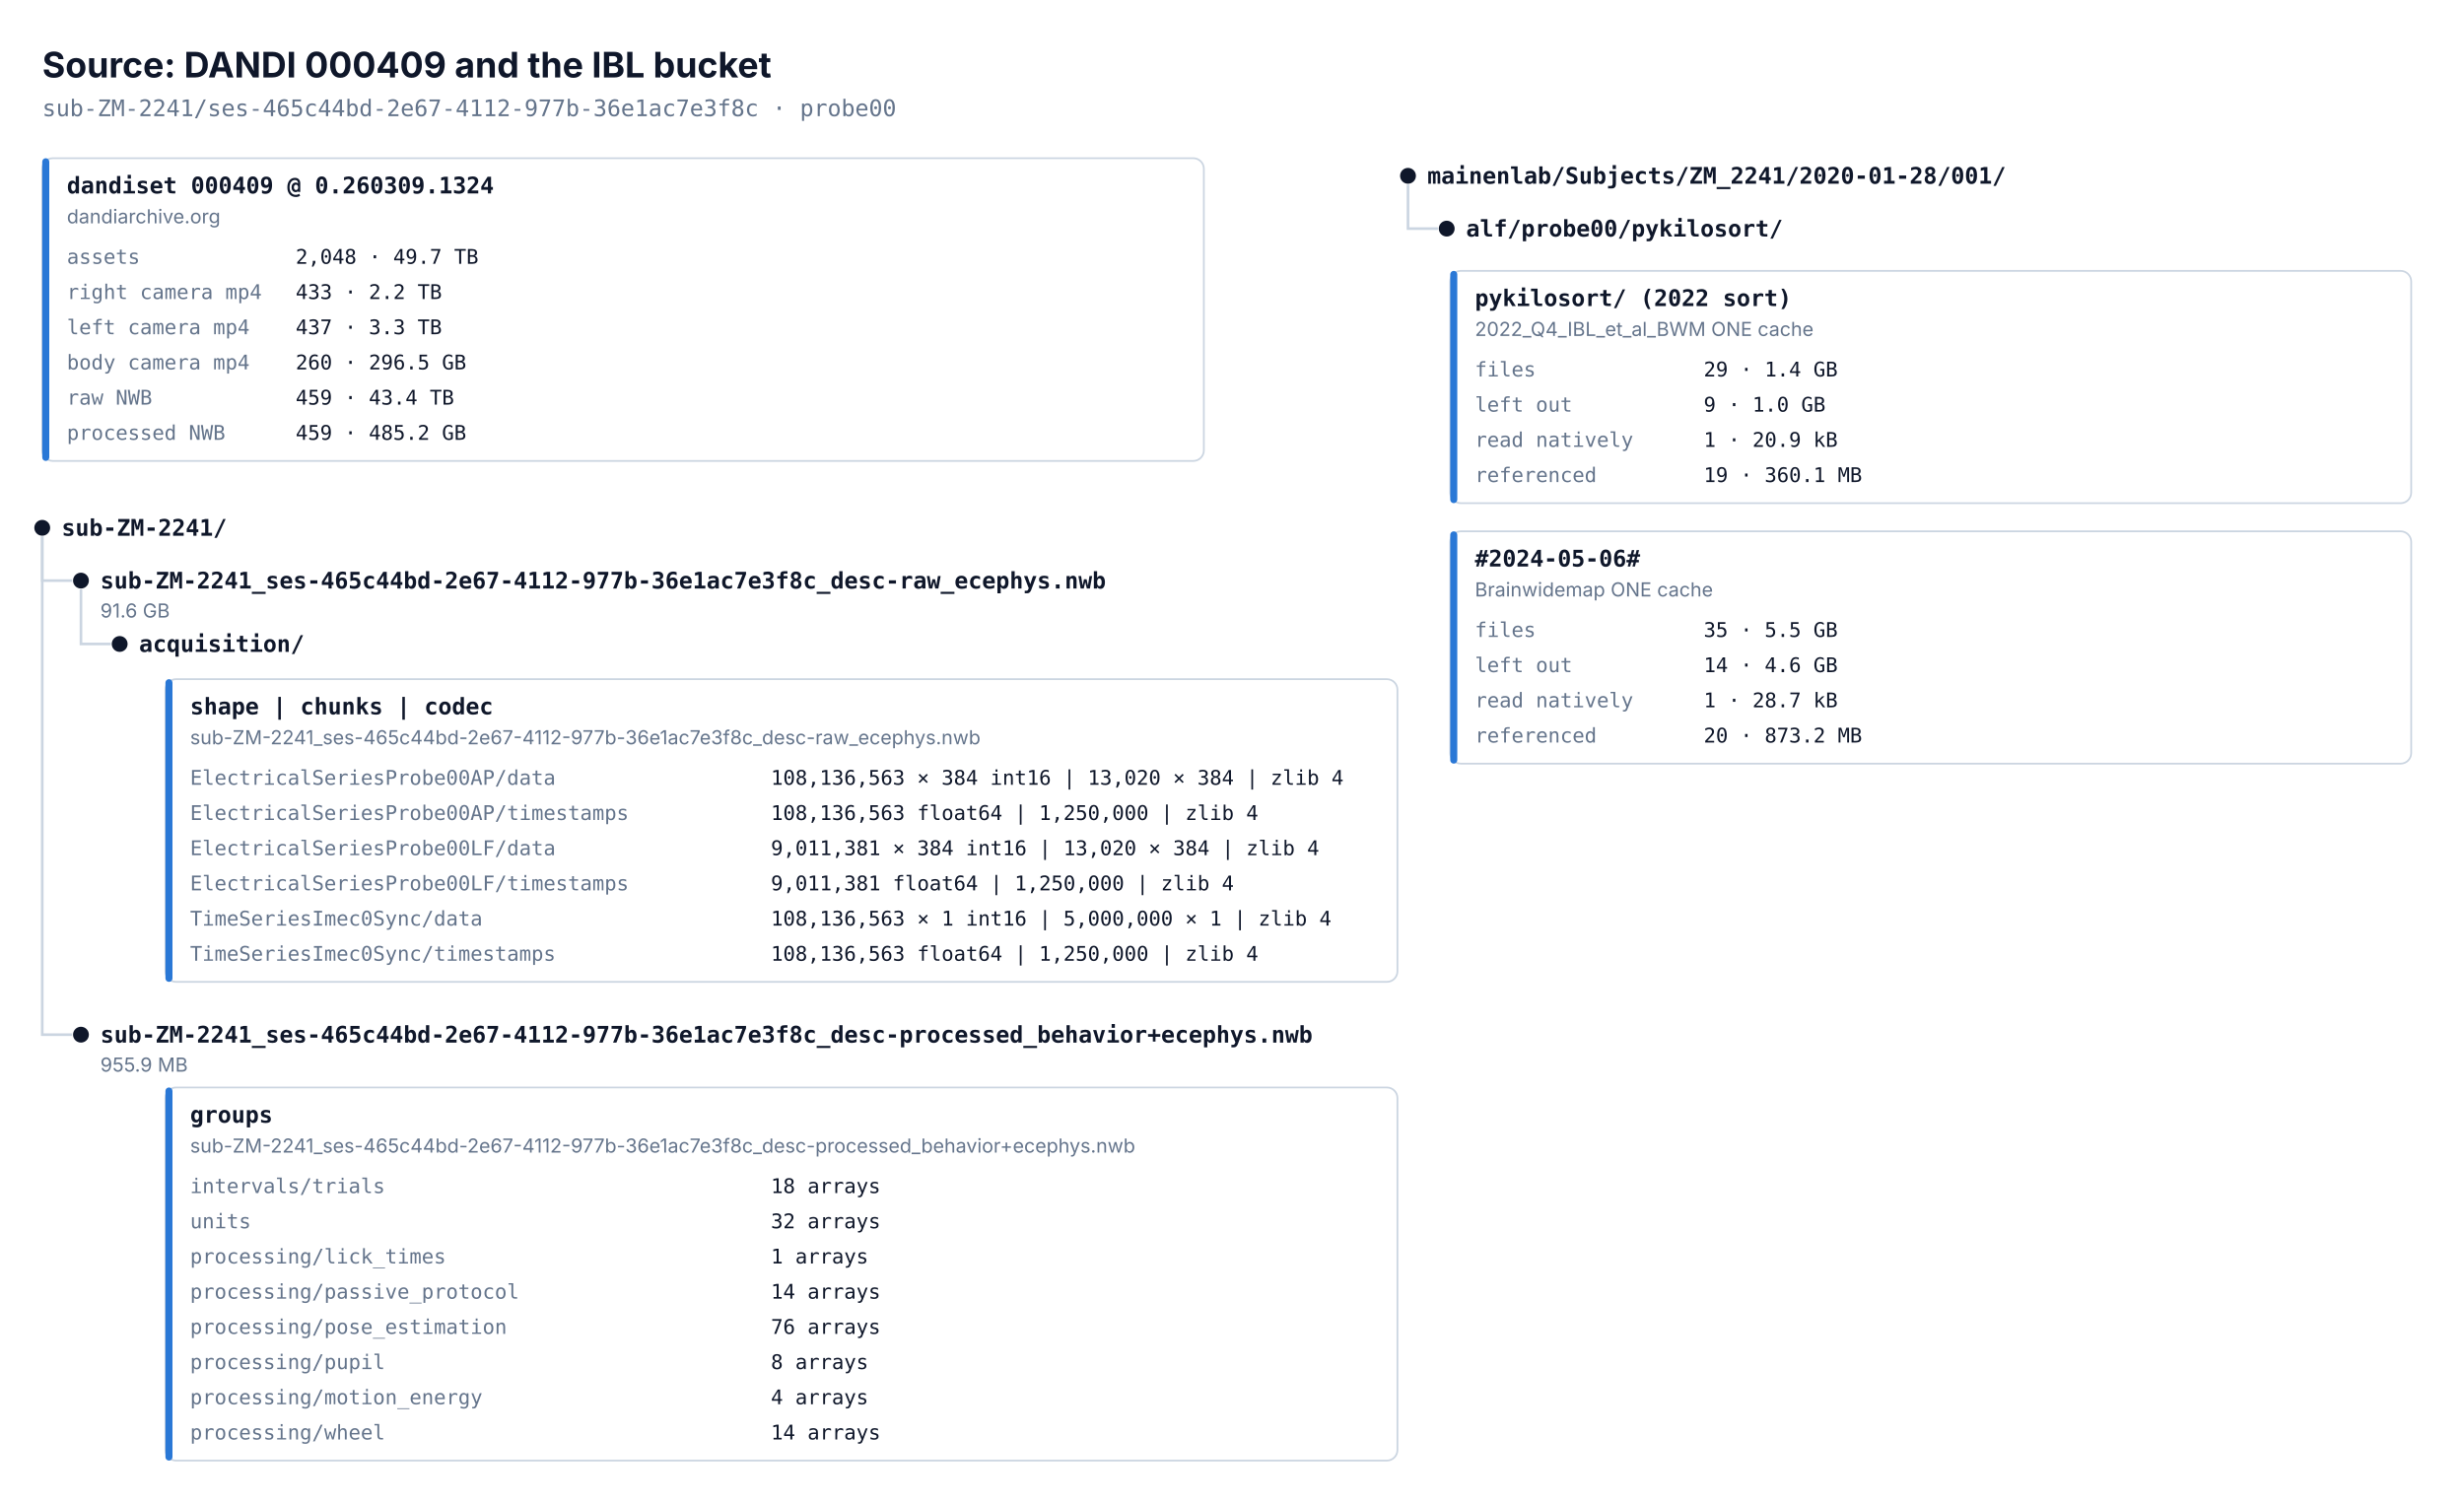
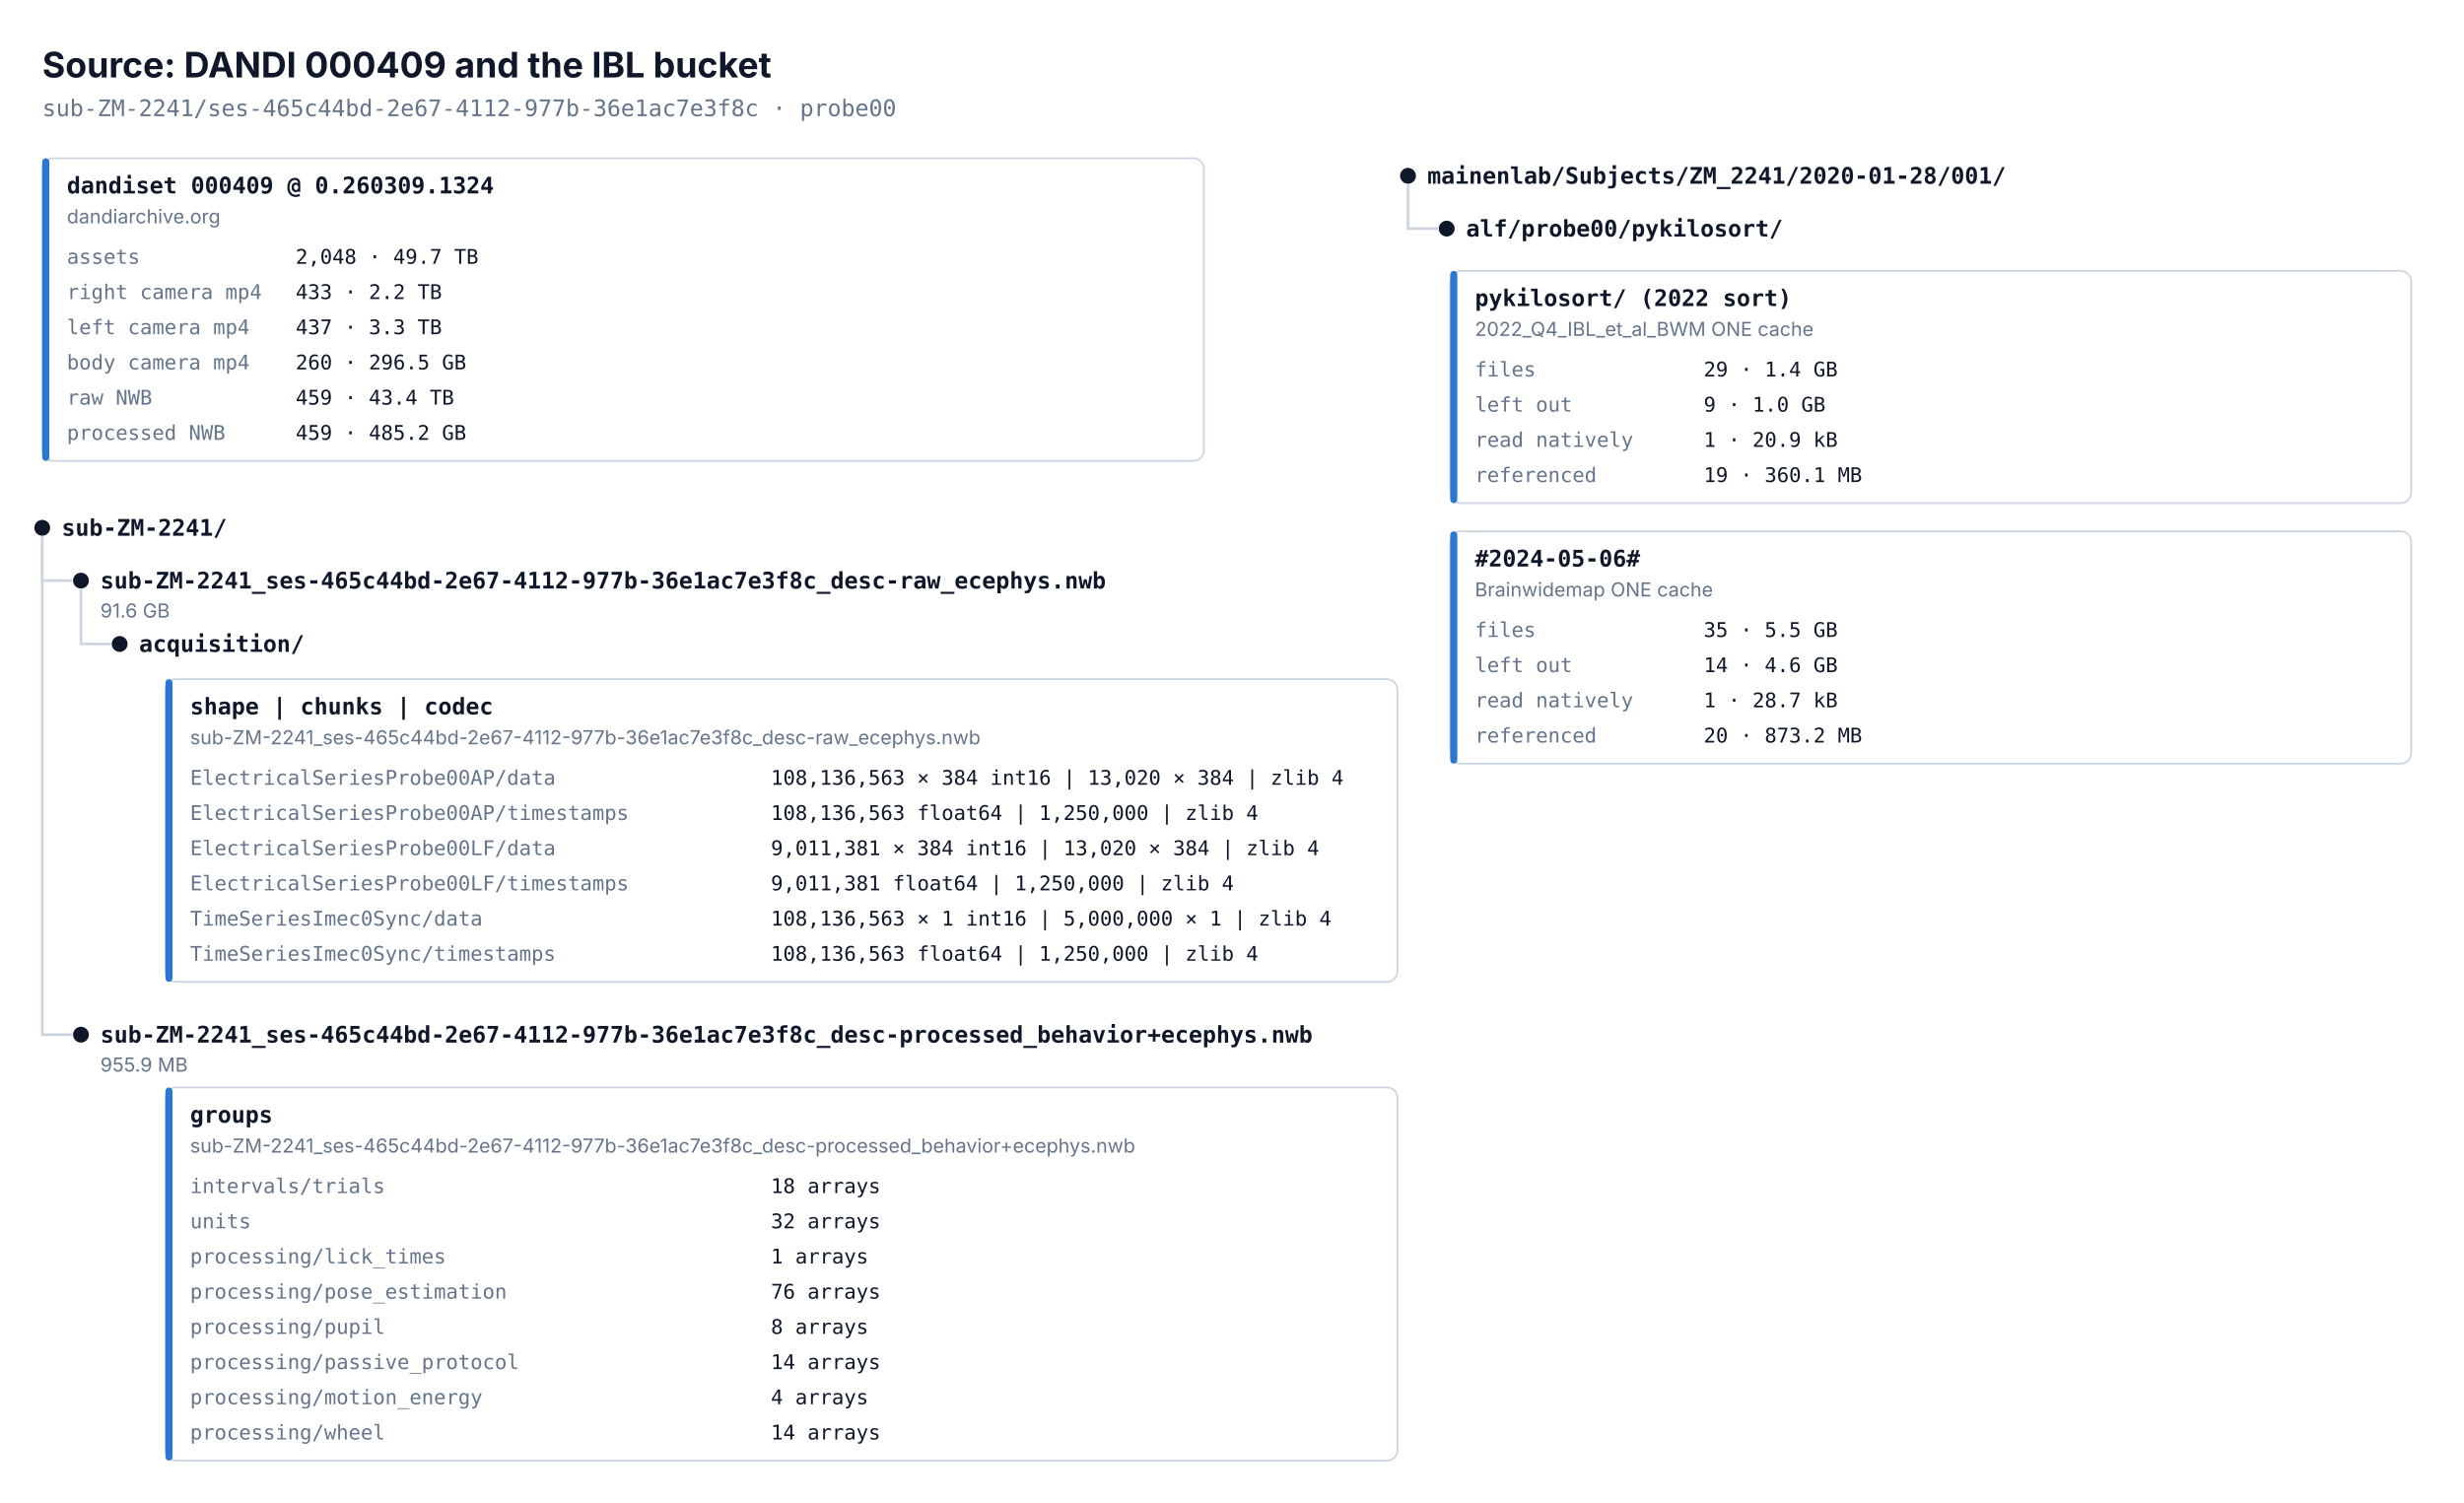
<svg xmlns="http://www.w3.org/2000/svg" width="1400" height="854" viewBox="0 0 1400 854">
  <rect x="0" y="0" width="1400" height="854" fill="#ffffff" />
  <text x="24.0" y="44.0" font-family="Inter, system-ui, sans-serif" font-size="20" font-weight="bold" fill="#0f172a" text-anchor="start" xml:space="preserve">Source: DANDI 000409 and the IBL bucket</text>
  <text x="24.0" y="66.0" font-family="ui-monospace, SFMono-Regular, Menlo, Consolas, monospace" font-size="13" font-weight="normal" fill="#64748b" text-anchor="start" xml:space="preserve">sub-ZM-2241/ses-465c44bd-2e67-4112-977b-36e1ac7e3f8c · probe00</text>
  <rect x="24.0" y="89.9" width="660.0" height="172.0" rx="6" fill="#ffffff" stroke="#cbd5e1" />
  <rect x="24.0" y="89.9" width="4" height="172.0" rx="2" fill="#2a78d6" />
  <text x="38.0" y="109.9" font-family="ui-monospace, SFMono-Regular, Menlo, Consolas, monospace" font-size="13" font-weight="bold" fill="#0f172a" text-anchor="start" xml:space="preserve">dandiset 000409 @ 0.260309.1324</text>
  <text x="38.0" y="126.9" font-family="Inter, system-ui, sans-serif" font-size="11" font-weight="normal" fill="#64748b" text-anchor="start" xml:space="preserve">dandiarchive.org</text>
  <text x="38.0" y="149.9" font-family="ui-monospace, SFMono-Regular, Menlo, Consolas, monospace" font-size="11.5" font-weight="normal" fill="#64748b" text-anchor="start" xml:space="preserve">assets</text>
  <text x="168.0" y="149.9" font-family="ui-monospace, SFMono-Regular, Menlo, Consolas, monospace" font-size="11.5" font-weight="normal" fill="#0f172a" text-anchor="start" xml:space="preserve">2,048 · 49.7 TB</text>
  <text x="38.0" y="169.9" font-family="ui-monospace, SFMono-Regular, Menlo, Consolas, monospace" font-size="11.5" font-weight="normal" fill="#64748b" text-anchor="start" xml:space="preserve">right camera mp4</text>
  <text x="168.0" y="169.9" font-family="ui-monospace, SFMono-Regular, Menlo, Consolas, monospace" font-size="11.5" font-weight="normal" fill="#0f172a" text-anchor="start" xml:space="preserve">433 · 2.2 TB</text>
  <text x="38.0" y="189.9" font-family="ui-monospace, SFMono-Regular, Menlo, Consolas, monospace" font-size="11.5" font-weight="normal" fill="#64748b" text-anchor="start" xml:space="preserve">left camera mp4</text>
  <text x="168.0" y="189.9" font-family="ui-monospace, SFMono-Regular, Menlo, Consolas, monospace" font-size="11.5" font-weight="normal" fill="#0f172a" text-anchor="start" xml:space="preserve">437 · 3.3 TB</text>
  <text x="38.0" y="209.9" font-family="ui-monospace, SFMono-Regular, Menlo, Consolas, monospace" font-size="11.5" font-weight="normal" fill="#64748b" text-anchor="start" xml:space="preserve">body camera mp4</text>
  <text x="168.0" y="209.9" font-family="ui-monospace, SFMono-Regular, Menlo, Consolas, monospace" font-size="11.5" font-weight="normal" fill="#0f172a" text-anchor="start" xml:space="preserve">260 · 296.5 GB</text>
  <text x="38.0" y="229.9" font-family="ui-monospace, SFMono-Regular, Menlo, Consolas, monospace" font-size="11.5" font-weight="normal" fill="#64748b" text-anchor="start" xml:space="preserve">raw NWB</text>
  <text x="168.0" y="229.9" font-family="ui-monospace, SFMono-Regular, Menlo, Consolas, monospace" font-size="11.5" font-weight="normal" fill="#0f172a" text-anchor="start" xml:space="preserve">459 · 43.4 TB</text>
  <text x="38.0" y="249.9" font-family="ui-monospace, SFMono-Regular, Menlo, Consolas, monospace" font-size="11.5" font-weight="normal" fill="#64748b" text-anchor="start" xml:space="preserve">processed NWB</text>
  <text x="168.0" y="249.9" font-family="ui-monospace, SFMono-Regular, Menlo, Consolas, monospace" font-size="11.5" font-weight="normal" fill="#0f172a" text-anchor="start" xml:space="preserve">459 · 485.2 GB</text>
  <rect x="94.0" y="385.9" width="700.0" height="172.0" rx="6" fill="#ffffff" stroke="#cbd5e1" />
  <rect x="94.0" y="385.9" width="4" height="172.0" rx="2" fill="#2a78d6" />
  <text x="108.0" y="405.9" font-family="ui-monospace, SFMono-Regular, Menlo, Consolas, monospace" font-size="13" font-weight="bold" fill="#0f172a" text-anchor="start" xml:space="preserve">shape | chunks | codec</text>
  <text x="108.0" y="422.9" font-family="Inter, system-ui, sans-serif" font-size="11" font-weight="normal" fill="#64748b" text-anchor="start" xml:space="preserve">sub-ZM-2241_ses-465c44bd-2e67-4112-977b-36e1ac7e3f8c_desc-raw_ecephys.nwb</text>
  <text x="108.0" y="445.9" font-family="ui-monospace, SFMono-Regular, Menlo, Consolas, monospace" font-size="11.5" font-weight="normal" fill="#64748b" text-anchor="start" xml:space="preserve">ElectricalSeriesProbe00AP/data</text>
  <text x="438.0" y="445.9" font-family="ui-monospace, SFMono-Regular, Menlo, Consolas, monospace" font-size="11.5" font-weight="normal" fill="#0f172a" text-anchor="start" xml:space="preserve">108,136,563 × 384 int16 | 13,020 × 384 | zlib 4</text>
  <text x="108.0" y="465.9" font-family="ui-monospace, SFMono-Regular, Menlo, Consolas, monospace" font-size="11.5" font-weight="normal" fill="#64748b" text-anchor="start" xml:space="preserve">ElectricalSeriesProbe00AP/timestamps</text>
  <text x="438.0" y="465.9" font-family="ui-monospace, SFMono-Regular, Menlo, Consolas, monospace" font-size="11.5" font-weight="normal" fill="#0f172a" text-anchor="start" xml:space="preserve">108,136,563 float64 | 1,250,000 | zlib 4</text>
  <text x="108.0" y="485.9" font-family="ui-monospace, SFMono-Regular, Menlo, Consolas, monospace" font-size="11.5" font-weight="normal" fill="#64748b" text-anchor="start" xml:space="preserve">ElectricalSeriesProbe00LF/data</text>
  <text x="438.0" y="485.9" font-family="ui-monospace, SFMono-Regular, Menlo, Consolas, monospace" font-size="11.5" font-weight="normal" fill="#0f172a" text-anchor="start" xml:space="preserve">9,011,381 × 384 int16 | 13,020 × 384 | zlib 4</text>
  <text x="108.0" y="505.9" font-family="ui-monospace, SFMono-Regular, Menlo, Consolas, monospace" font-size="11.5" font-weight="normal" fill="#64748b" text-anchor="start" xml:space="preserve">ElectricalSeriesProbe00LF/timestamps</text>
  <text x="438.0" y="505.9" font-family="ui-monospace, SFMono-Regular, Menlo, Consolas, monospace" font-size="11.5" font-weight="normal" fill="#0f172a" text-anchor="start" xml:space="preserve">9,011,381 float64 | 1,250,000 | zlib 4</text>
  <text x="108.0" y="525.9" font-family="ui-monospace, SFMono-Regular, Menlo, Consolas, monospace" font-size="11.5" font-weight="normal" fill="#64748b" text-anchor="start" xml:space="preserve">TimeSeriesImec0Sync/data</text>
  <text x="438.0" y="525.9" font-family="ui-monospace, SFMono-Regular, Menlo, Consolas, monospace" font-size="11.5" font-weight="normal" fill="#0f172a" text-anchor="start" xml:space="preserve">108,136,563 × 1 int16 | 5,000,000 × 1 | zlib 4</text>
  <text x="108.0" y="545.9" font-family="ui-monospace, SFMono-Regular, Menlo, Consolas, monospace" font-size="11.5" font-weight="normal" fill="#64748b" text-anchor="start" xml:space="preserve">TimeSeriesImec0Sync/timestamps</text>
  <text x="438.0" y="545.9" font-family="ui-monospace, SFMono-Regular, Menlo, Consolas, monospace" font-size="11.5" font-weight="normal" fill="#0f172a" text-anchor="start" xml:space="preserve">108,136,563 float64 | 1,250,000 | zlib 4</text>
  <rect x="94.0" y="617.9" width="700.0" height="212.0" rx="6" fill="#ffffff" stroke="#cbd5e1" />
  <rect x="94.0" y="617.9" width="4" height="212.0" rx="2" fill="#2a78d6" />
  <text x="108.0" y="637.9" font-family="ui-monospace, SFMono-Regular, Menlo, Consolas, monospace" font-size="13" font-weight="bold" fill="#0f172a" text-anchor="start" xml:space="preserve">groups</text>
  <text x="108.0" y="654.9" font-family="Inter, system-ui, sans-serif" font-size="11" font-weight="normal" fill="#64748b" text-anchor="start" xml:space="preserve">sub-ZM-2241_ses-465c44bd-2e67-4112-977b-36e1ac7e3f8c_desc-processed_behavior+ecephys.nwb</text>
  <text x="108.0" y="677.9" font-family="ui-monospace, SFMono-Regular, Menlo, Consolas, monospace" font-size="11.5" font-weight="normal" fill="#64748b" text-anchor="start" xml:space="preserve">intervals/trials</text>
  <text x="438.0" y="677.9" font-family="ui-monospace, SFMono-Regular, Menlo, Consolas, monospace" font-size="11.5" font-weight="normal" fill="#0f172a" text-anchor="start" xml:space="preserve">18 arrays</text>
  <text x="108.0" y="697.9" font-family="ui-monospace, SFMono-Regular, Menlo, Consolas, monospace" font-size="11.5" font-weight="normal" fill="#64748b" text-anchor="start" xml:space="preserve">units</text>
  <text x="438.0" y="697.9" font-family="ui-monospace, SFMono-Regular, Menlo, Consolas, monospace" font-size="11.5" font-weight="normal" fill="#0f172a" text-anchor="start" xml:space="preserve">32 arrays</text>
  <text x="108.0" y="717.9" font-family="ui-monospace, SFMono-Regular, Menlo, Consolas, monospace" font-size="11.5" font-weight="normal" fill="#64748b" text-anchor="start" xml:space="preserve">processing/lick_times</text>
  <text x="438.0" y="717.9" font-family="ui-monospace, SFMono-Regular, Menlo, Consolas, monospace" font-size="11.5" font-weight="normal" fill="#0f172a" text-anchor="start" xml:space="preserve">1 arrays</text>
-   <text x="108.0" y="737.9" font-family="ui-monospace, SFMono-Regular, Menlo, Consolas, monospace" font-size="11.5" font-weight="normal" fill="#64748b" text-anchor="start" xml:space="preserve">processing/passive_protocol</text>
-   <text x="438.0" y="737.9" font-family="ui-monospace, SFMono-Regular, Menlo, Consolas, monospace" font-size="11.5" font-weight="normal" fill="#0f172a" text-anchor="start" xml:space="preserve">14 arrays</text>
-   <text x="108.0" y="757.9" font-family="ui-monospace, SFMono-Regular, Menlo, Consolas, monospace" font-size="11.5" font-weight="normal" fill="#64748b" text-anchor="start" xml:space="preserve">processing/pose_estimation</text>
-   <text x="438.0" y="757.9" font-family="ui-monospace, SFMono-Regular, Menlo, Consolas, monospace" font-size="11.5" font-weight="normal" fill="#0f172a" text-anchor="start" xml:space="preserve">76 arrays</text>
-   <text x="108.0" y="777.9" font-family="ui-monospace, SFMono-Regular, Menlo, Consolas, monospace" font-size="11.5" font-weight="normal" fill="#64748b" text-anchor="start" xml:space="preserve">processing/pupil</text>
-   <text x="438.0" y="777.9" font-family="ui-monospace, SFMono-Regular, Menlo, Consolas, monospace" font-size="11.5" font-weight="normal" fill="#0f172a" text-anchor="start" xml:space="preserve">8 arrays</text>
+   <text x="108.0" y="737.9" font-family="ui-monospace, SFMono-Regular, Menlo, Consolas, monospace" font-size="11.5" font-weight="normal" fill="#64748b" text-anchor="start" xml:space="preserve">processing/pose_estimation</text>
+   <text x="438.0" y="737.9" font-family="ui-monospace, SFMono-Regular, Menlo, Consolas, monospace" font-size="11.5" font-weight="normal" fill="#0f172a" text-anchor="start" xml:space="preserve">76 arrays</text>
+   <text x="108.0" y="757.9" font-family="ui-monospace, SFMono-Regular, Menlo, Consolas, monospace" font-size="11.5" font-weight="normal" fill="#64748b" text-anchor="start" xml:space="preserve">processing/pupil</text>
+   <text x="438.0" y="757.9" font-family="ui-monospace, SFMono-Regular, Menlo, Consolas, monospace" font-size="11.5" font-weight="normal" fill="#0f172a" text-anchor="start" xml:space="preserve">8 arrays</text>
+   <text x="108.0" y="777.9" font-family="ui-monospace, SFMono-Regular, Menlo, Consolas, monospace" font-size="11.5" font-weight="normal" fill="#64748b" text-anchor="start" xml:space="preserve">processing/passive_protocol</text>
+   <text x="438.0" y="777.9" font-family="ui-monospace, SFMono-Regular, Menlo, Consolas, monospace" font-size="11.5" font-weight="normal" fill="#0f172a" text-anchor="start" xml:space="preserve">14 arrays</text>
  <text x="108.0" y="797.9" font-family="ui-monospace, SFMono-Regular, Menlo, Consolas, monospace" font-size="11.5" font-weight="normal" fill="#64748b" text-anchor="start" xml:space="preserve">processing/motion_energy</text>
  <text x="438.0" y="797.9" font-family="ui-monospace, SFMono-Regular, Menlo, Consolas, monospace" font-size="11.5" font-weight="normal" fill="#0f172a" text-anchor="start" xml:space="preserve">4 arrays</text>
  <text x="108.0" y="817.9" font-family="ui-monospace, SFMono-Regular, Menlo, Consolas, monospace" font-size="11.5" font-weight="normal" fill="#64748b" text-anchor="start" xml:space="preserve">processing/wheel</text>
  <text x="438.0" y="817.9" font-family="ui-monospace, SFMono-Regular, Menlo, Consolas, monospace" font-size="11.5" font-weight="normal" fill="#0f172a" text-anchor="start" xml:space="preserve">14 arrays</text>
  <circle cx="24.0" cy="299.9" r="4.5" fill="#0f172a" />
  <text x="35.0" y="304.4" font-family="ui-monospace, SFMono-Regular, Menlo, Consolas, monospace" font-size="13" font-weight="bold" fill="#0f172a" text-anchor="start" xml:space="preserve">sub-ZM-2241/</text>
  <path d="M 24.0 304.9 V 329.9 H 41.0" fill="none" stroke="#cbd5e1" stroke-width="1.5" />
  <circle cx="46.0" cy="329.9" r="4.5" fill="#0f172a" />
  <text x="57.0" y="334.4" font-family="ui-monospace, SFMono-Regular, Menlo, Consolas, monospace" font-size="13" font-weight="bold" fill="#0f172a" text-anchor="start" xml:space="preserve">sub-ZM-2241_ses-465c44bd-2e67-4112-977b-36e1ac7e3f8c_desc-raw_ecephys.nwb</text>
  <text x="57.0" y="350.9" font-family="Inter, system-ui, sans-serif" font-size="11" font-weight="normal" fill="#64748b" text-anchor="start" xml:space="preserve">91.6 GB</text>
  <path d="M 46.0 334.9 V 365.9 H 63.0" fill="none" stroke="#cbd5e1" stroke-width="1.5" />
  <circle cx="68.0" cy="365.9" r="4.5" fill="#0f172a" />
  <text x="79.0" y="370.4" font-family="ui-monospace, SFMono-Regular, Menlo, Consolas, monospace" font-size="13" font-weight="bold" fill="#0f172a" text-anchor="start" xml:space="preserve">acquisition/</text>
  <path d="M 24.0 304.9 V 587.9 H 41.0" fill="none" stroke="#cbd5e1" stroke-width="1.5" />
  <circle cx="46.0" cy="587.9" r="4.5" fill="#0f172a" />
  <text x="57.0" y="592.4" font-family="ui-monospace, SFMono-Regular, Menlo, Consolas, monospace" font-size="13" font-weight="bold" fill="#0f172a" text-anchor="start" xml:space="preserve">sub-ZM-2241_ses-465c44bd-2e67-4112-977b-36e1ac7e3f8c_desc-processed_behavior+ecephys.nwb</text>
  <text x="57.0" y="608.9" font-family="Inter, system-ui, sans-serif" font-size="11" font-weight="normal" fill="#64748b" text-anchor="start" xml:space="preserve">955.9 MB</text>
  <circle cx="800.0" cy="99.9" r="4.5" fill="#0f172a" />
  <text x="811.0" y="104.4" font-family="ui-monospace, SFMono-Regular, Menlo, Consolas, monospace" font-size="13" font-weight="bold" fill="#0f172a" text-anchor="start" xml:space="preserve">mainenlab/Subjects/ZM_2241/2020-01-28/001/</text>
  <path d="M 800.0 104.9 V 129.9 H 817.0" fill="none" stroke="#cbd5e1" stroke-width="1.5" />
  <circle cx="822.0" cy="129.9" r="4.5" fill="#0f172a" />
  <text x="833.0" y="134.4" font-family="ui-monospace, SFMono-Regular, Menlo, Consolas, monospace" font-size="13" font-weight="bold" fill="#0f172a" text-anchor="start" xml:space="preserve">alf/probe00/pykilosort/</text>
  <rect x="824.0" y="153.9" width="546.0" height="132.0" rx="6" fill="#ffffff" stroke="#cbd5e1" />
  <rect x="824.0" y="153.9" width="4" height="132.0" rx="2" fill="#2a78d6" />
  <text x="838.0" y="173.9" font-family="ui-monospace, SFMono-Regular, Menlo, Consolas, monospace" font-size="13" font-weight="bold" fill="#0f172a" text-anchor="start" xml:space="preserve">pykilosort/ (2022 sort)</text>
  <text x="838.0" y="190.9" font-family="Inter, system-ui, sans-serif" font-size="11" font-weight="normal" fill="#64748b" text-anchor="start" xml:space="preserve">2022_Q4_IBL_et_al_BWM ONE cache</text>
  <text x="838.0" y="213.9" font-family="ui-monospace, SFMono-Regular, Menlo, Consolas, monospace" font-size="11.5" font-weight="normal" fill="#64748b" text-anchor="start" xml:space="preserve">files</text>
  <text x="968.0" y="213.9" font-family="ui-monospace, SFMono-Regular, Menlo, Consolas, monospace" font-size="11.5" font-weight="normal" fill="#0f172a" text-anchor="start" xml:space="preserve">29 · 1.4 GB</text>
  <text x="838.0" y="233.9" font-family="ui-monospace, SFMono-Regular, Menlo, Consolas, monospace" font-size="11.5" font-weight="normal" fill="#64748b" text-anchor="start" xml:space="preserve">left out</text>
  <text x="968.0" y="233.9" font-family="ui-monospace, SFMono-Regular, Menlo, Consolas, monospace" font-size="11.5" font-weight="normal" fill="#0f172a" text-anchor="start" xml:space="preserve">9 · 1.0 GB</text>
  <text x="838.0" y="253.9" font-family="ui-monospace, SFMono-Regular, Menlo, Consolas, monospace" font-size="11.5" font-weight="normal" fill="#64748b" text-anchor="start" xml:space="preserve">read natively</text>
  <text x="968.0" y="253.9" font-family="ui-monospace, SFMono-Regular, Menlo, Consolas, monospace" font-size="11.5" font-weight="normal" fill="#0f172a" text-anchor="start" xml:space="preserve">1 · 20.9 kB</text>
  <text x="838.0" y="273.9" font-family="ui-monospace, SFMono-Regular, Menlo, Consolas, monospace" font-size="11.5" font-weight="normal" fill="#64748b" text-anchor="start" xml:space="preserve">referenced</text>
  <text x="968.0" y="273.9" font-family="ui-monospace, SFMono-Regular, Menlo, Consolas, monospace" font-size="11.5" font-weight="normal" fill="#0f172a" text-anchor="start" xml:space="preserve">19 · 360.1 MB</text>
  <rect x="824.0" y="301.9" width="546.0" height="132.0" rx="6" fill="#ffffff" stroke="#cbd5e1" />
  <rect x="824.0" y="301.9" width="4" height="132.0" rx="2" fill="#2a78d6" />
  <text x="838.0" y="321.9" font-family="ui-monospace, SFMono-Regular, Menlo, Consolas, monospace" font-size="13" font-weight="bold" fill="#0f172a" text-anchor="start" xml:space="preserve">#2024-05-06#</text>
  <text x="838.0" y="338.9" font-family="Inter, system-ui, sans-serif" font-size="11" font-weight="normal" fill="#64748b" text-anchor="start" xml:space="preserve">Brainwidemap ONE cache</text>
  <text x="838.0" y="361.9" font-family="ui-monospace, SFMono-Regular, Menlo, Consolas, monospace" font-size="11.5" font-weight="normal" fill="#64748b" text-anchor="start" xml:space="preserve">files</text>
  <text x="968.0" y="361.9" font-family="ui-monospace, SFMono-Regular, Menlo, Consolas, monospace" font-size="11.5" font-weight="normal" fill="#0f172a" text-anchor="start" xml:space="preserve">35 · 5.5 GB</text>
  <text x="838.0" y="381.9" font-family="ui-monospace, SFMono-Regular, Menlo, Consolas, monospace" font-size="11.5" font-weight="normal" fill="#64748b" text-anchor="start" xml:space="preserve">left out</text>
  <text x="968.0" y="381.9" font-family="ui-monospace, SFMono-Regular, Menlo, Consolas, monospace" font-size="11.5" font-weight="normal" fill="#0f172a" text-anchor="start" xml:space="preserve">14 · 4.6 GB</text>
  <text x="838.0" y="401.9" font-family="ui-monospace, SFMono-Regular, Menlo, Consolas, monospace" font-size="11.5" font-weight="normal" fill="#64748b" text-anchor="start" xml:space="preserve">read natively</text>
  <text x="968.0" y="401.9" font-family="ui-monospace, SFMono-Regular, Menlo, Consolas, monospace" font-size="11.5" font-weight="normal" fill="#0f172a" text-anchor="start" xml:space="preserve">1 · 28.7 kB</text>
  <text x="838.0" y="421.9" font-family="ui-monospace, SFMono-Regular, Menlo, Consolas, monospace" font-size="11.5" font-weight="normal" fill="#64748b" text-anchor="start" xml:space="preserve">referenced</text>
  <text x="968.0" y="421.9" font-family="ui-monospace, SFMono-Regular, Menlo, Consolas, monospace" font-size="11.5" font-weight="normal" fill="#0f172a" text-anchor="start" xml:space="preserve">20 · 873.2 MB</text>
</svg>
